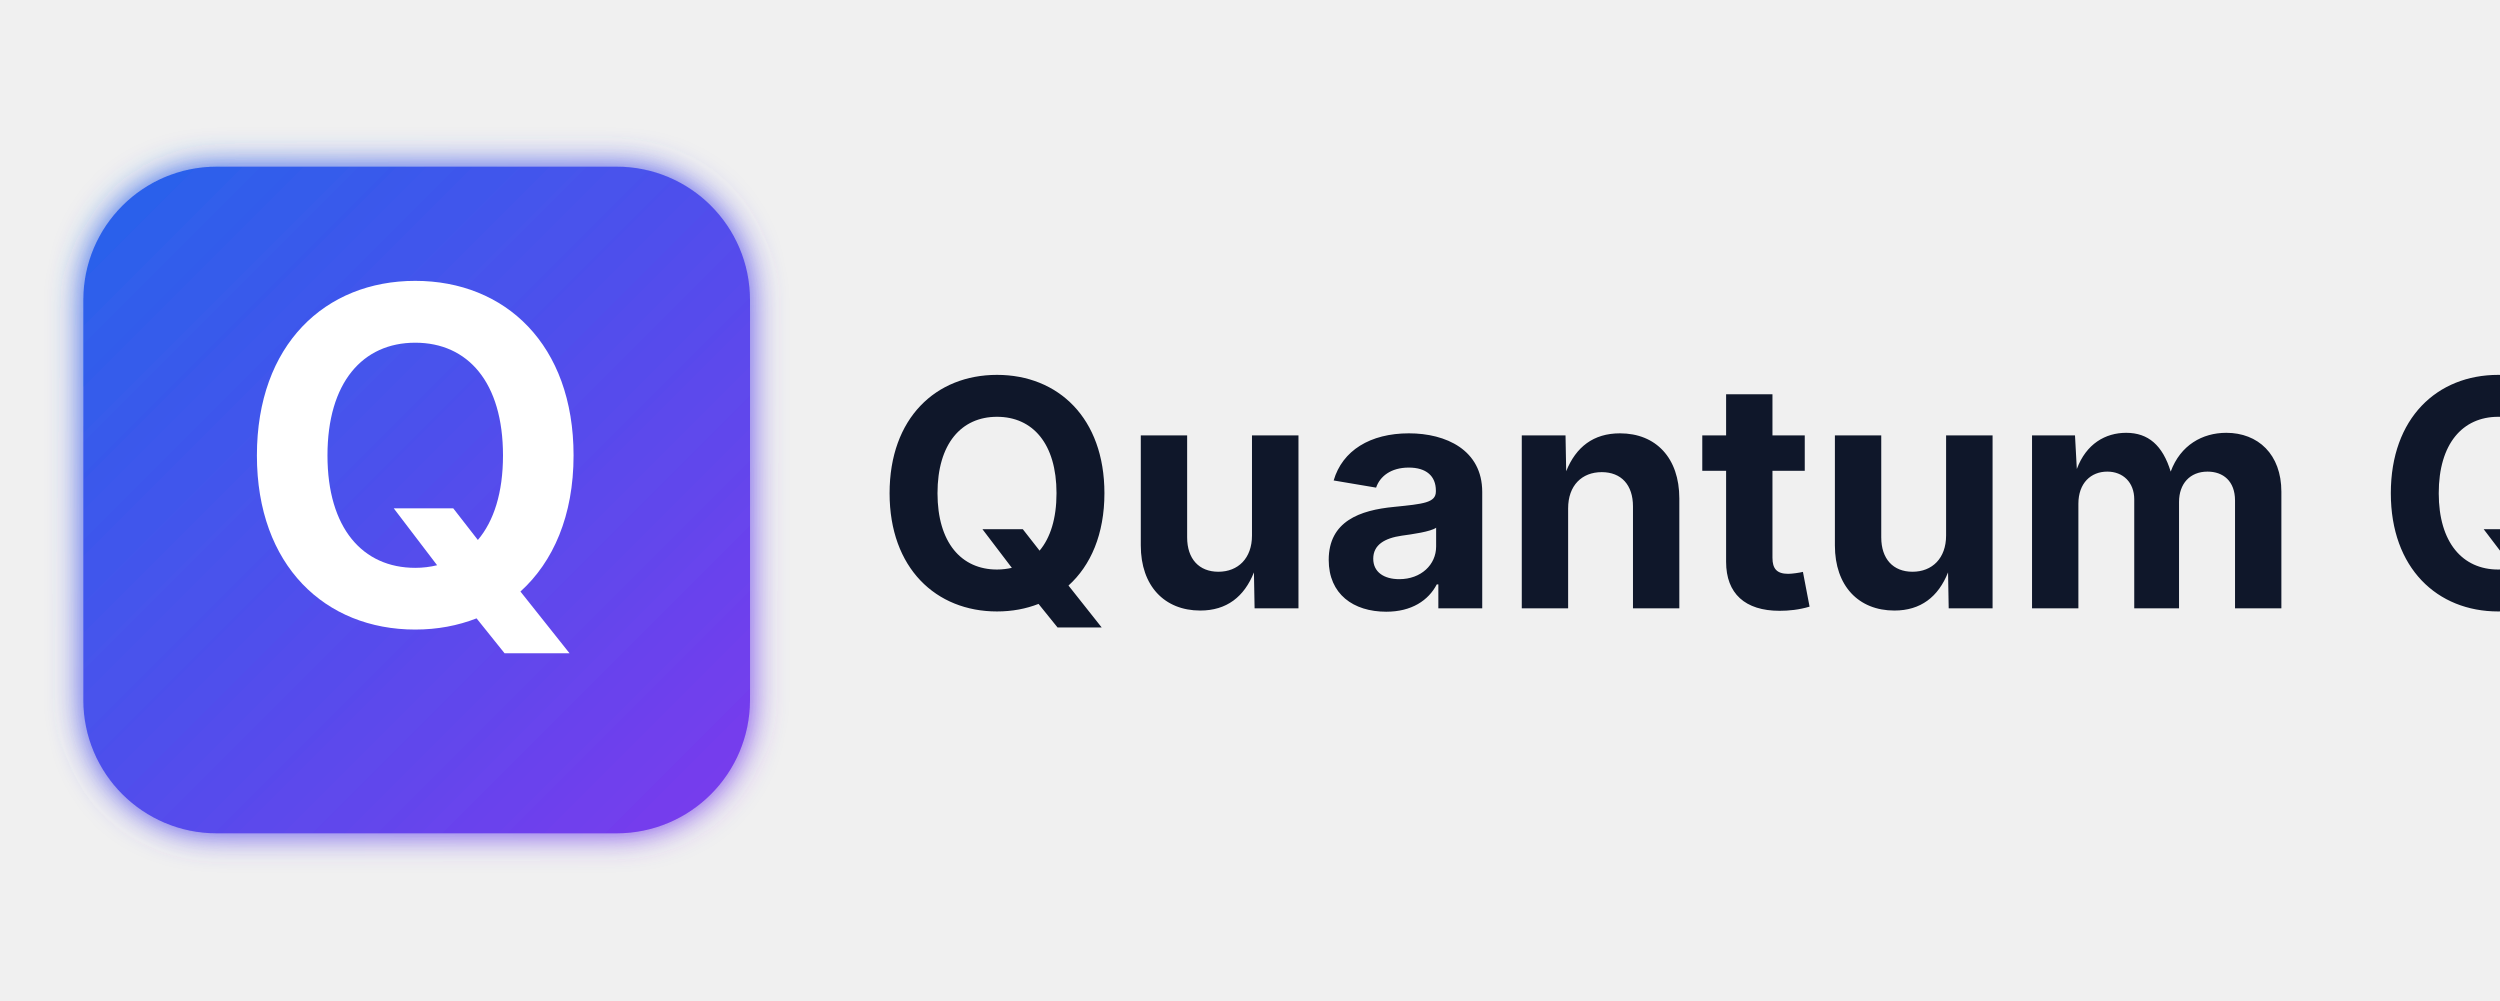
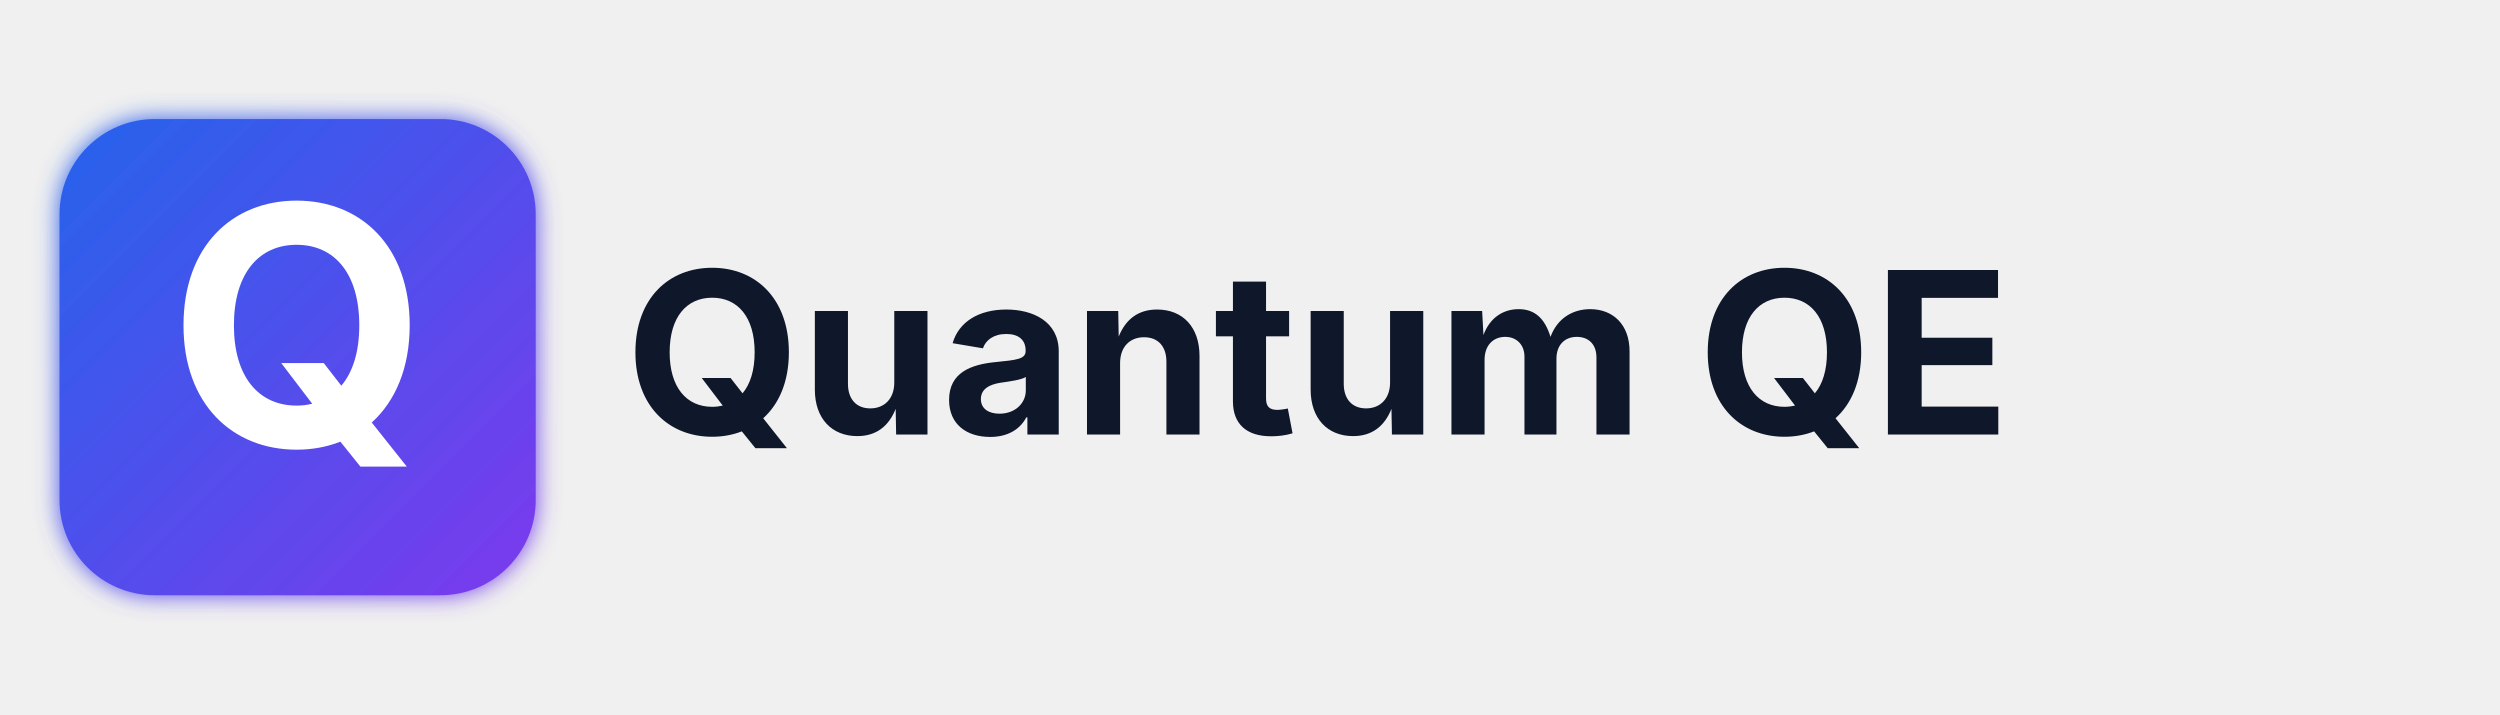
- <svg xmlns="http://www.w3.org/2000/svg" viewBox="0 0 300 120" width="300" height="120">
+ <svg xmlns="http://www.w3.org/2000/svg" viewBox="0 0 420 120" width="420" height="120">
  <defs>
    <linearGradient id="logoGradient" x1="0%" y1="0%" x2="100%" y2="100%">
      <stop offset="0%" style="stop-color:#2563eb;stop-opacity:1" />
      <stop offset="100%" style="stop-color:#7c3aed;stop-opacity:1" />
    </linearGradient>
    <filter id="glow">
      <feGaussianBlur stdDeviation="2" result="coloredBlur" />
      <feMerge>
        <feMergeNode in="coloredBlur" />
        <feMergeNode in="SourceGraphic" />
      </feMerge>
    </filter>
  </defs>
  <rect x="10" y="20" width="80" height="80" rx="16" ry="16" fill="url(#logoGradient)" filter="url(#glow)" />
  <text x="50" y="75" font-family="Inter, -apple-system, BlinkMacSystemFont, 'Segoe UI', Arial, sans-serif" font-size="56" font-weight="700" text-anchor="middle" fill="white">Q</text>
  <text x="105" y="73" font-family="Inter, -apple-system, BlinkMacSystemFont, 'Segoe UI', Arial, sans-serif" font-size="38" font-weight="700" fill="#0f172a">Quantum QE</text>
</svg>
